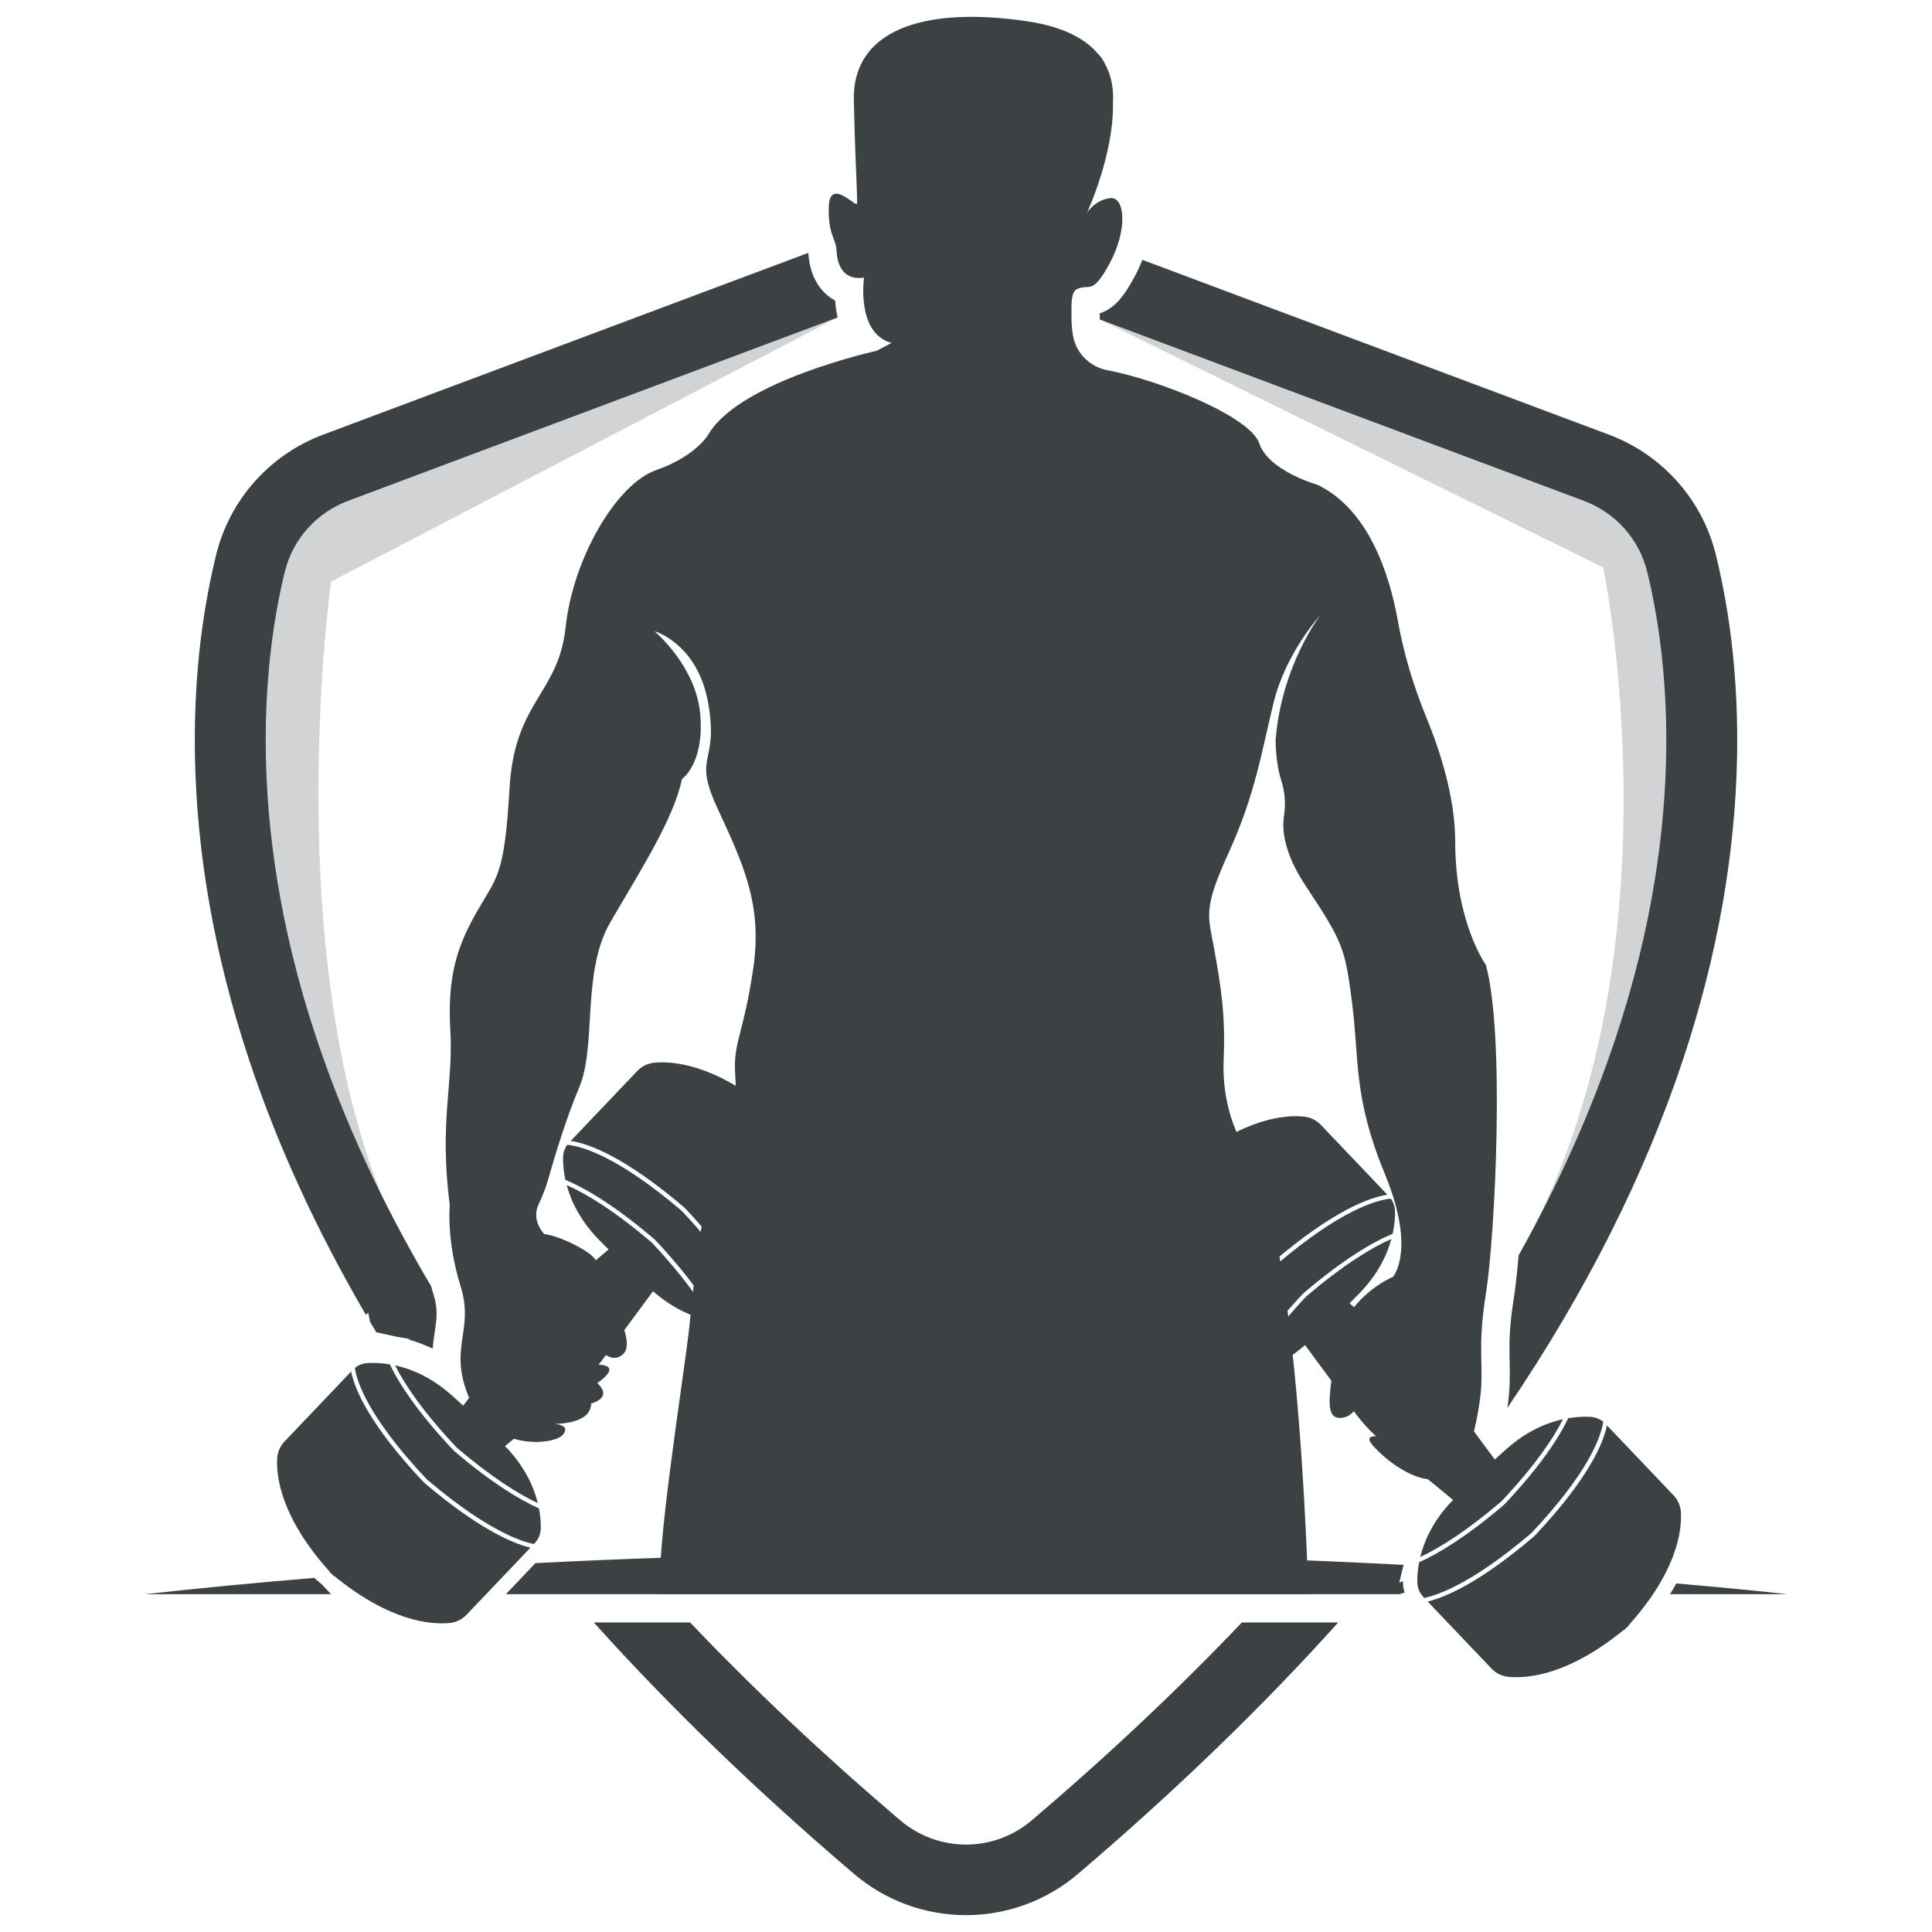
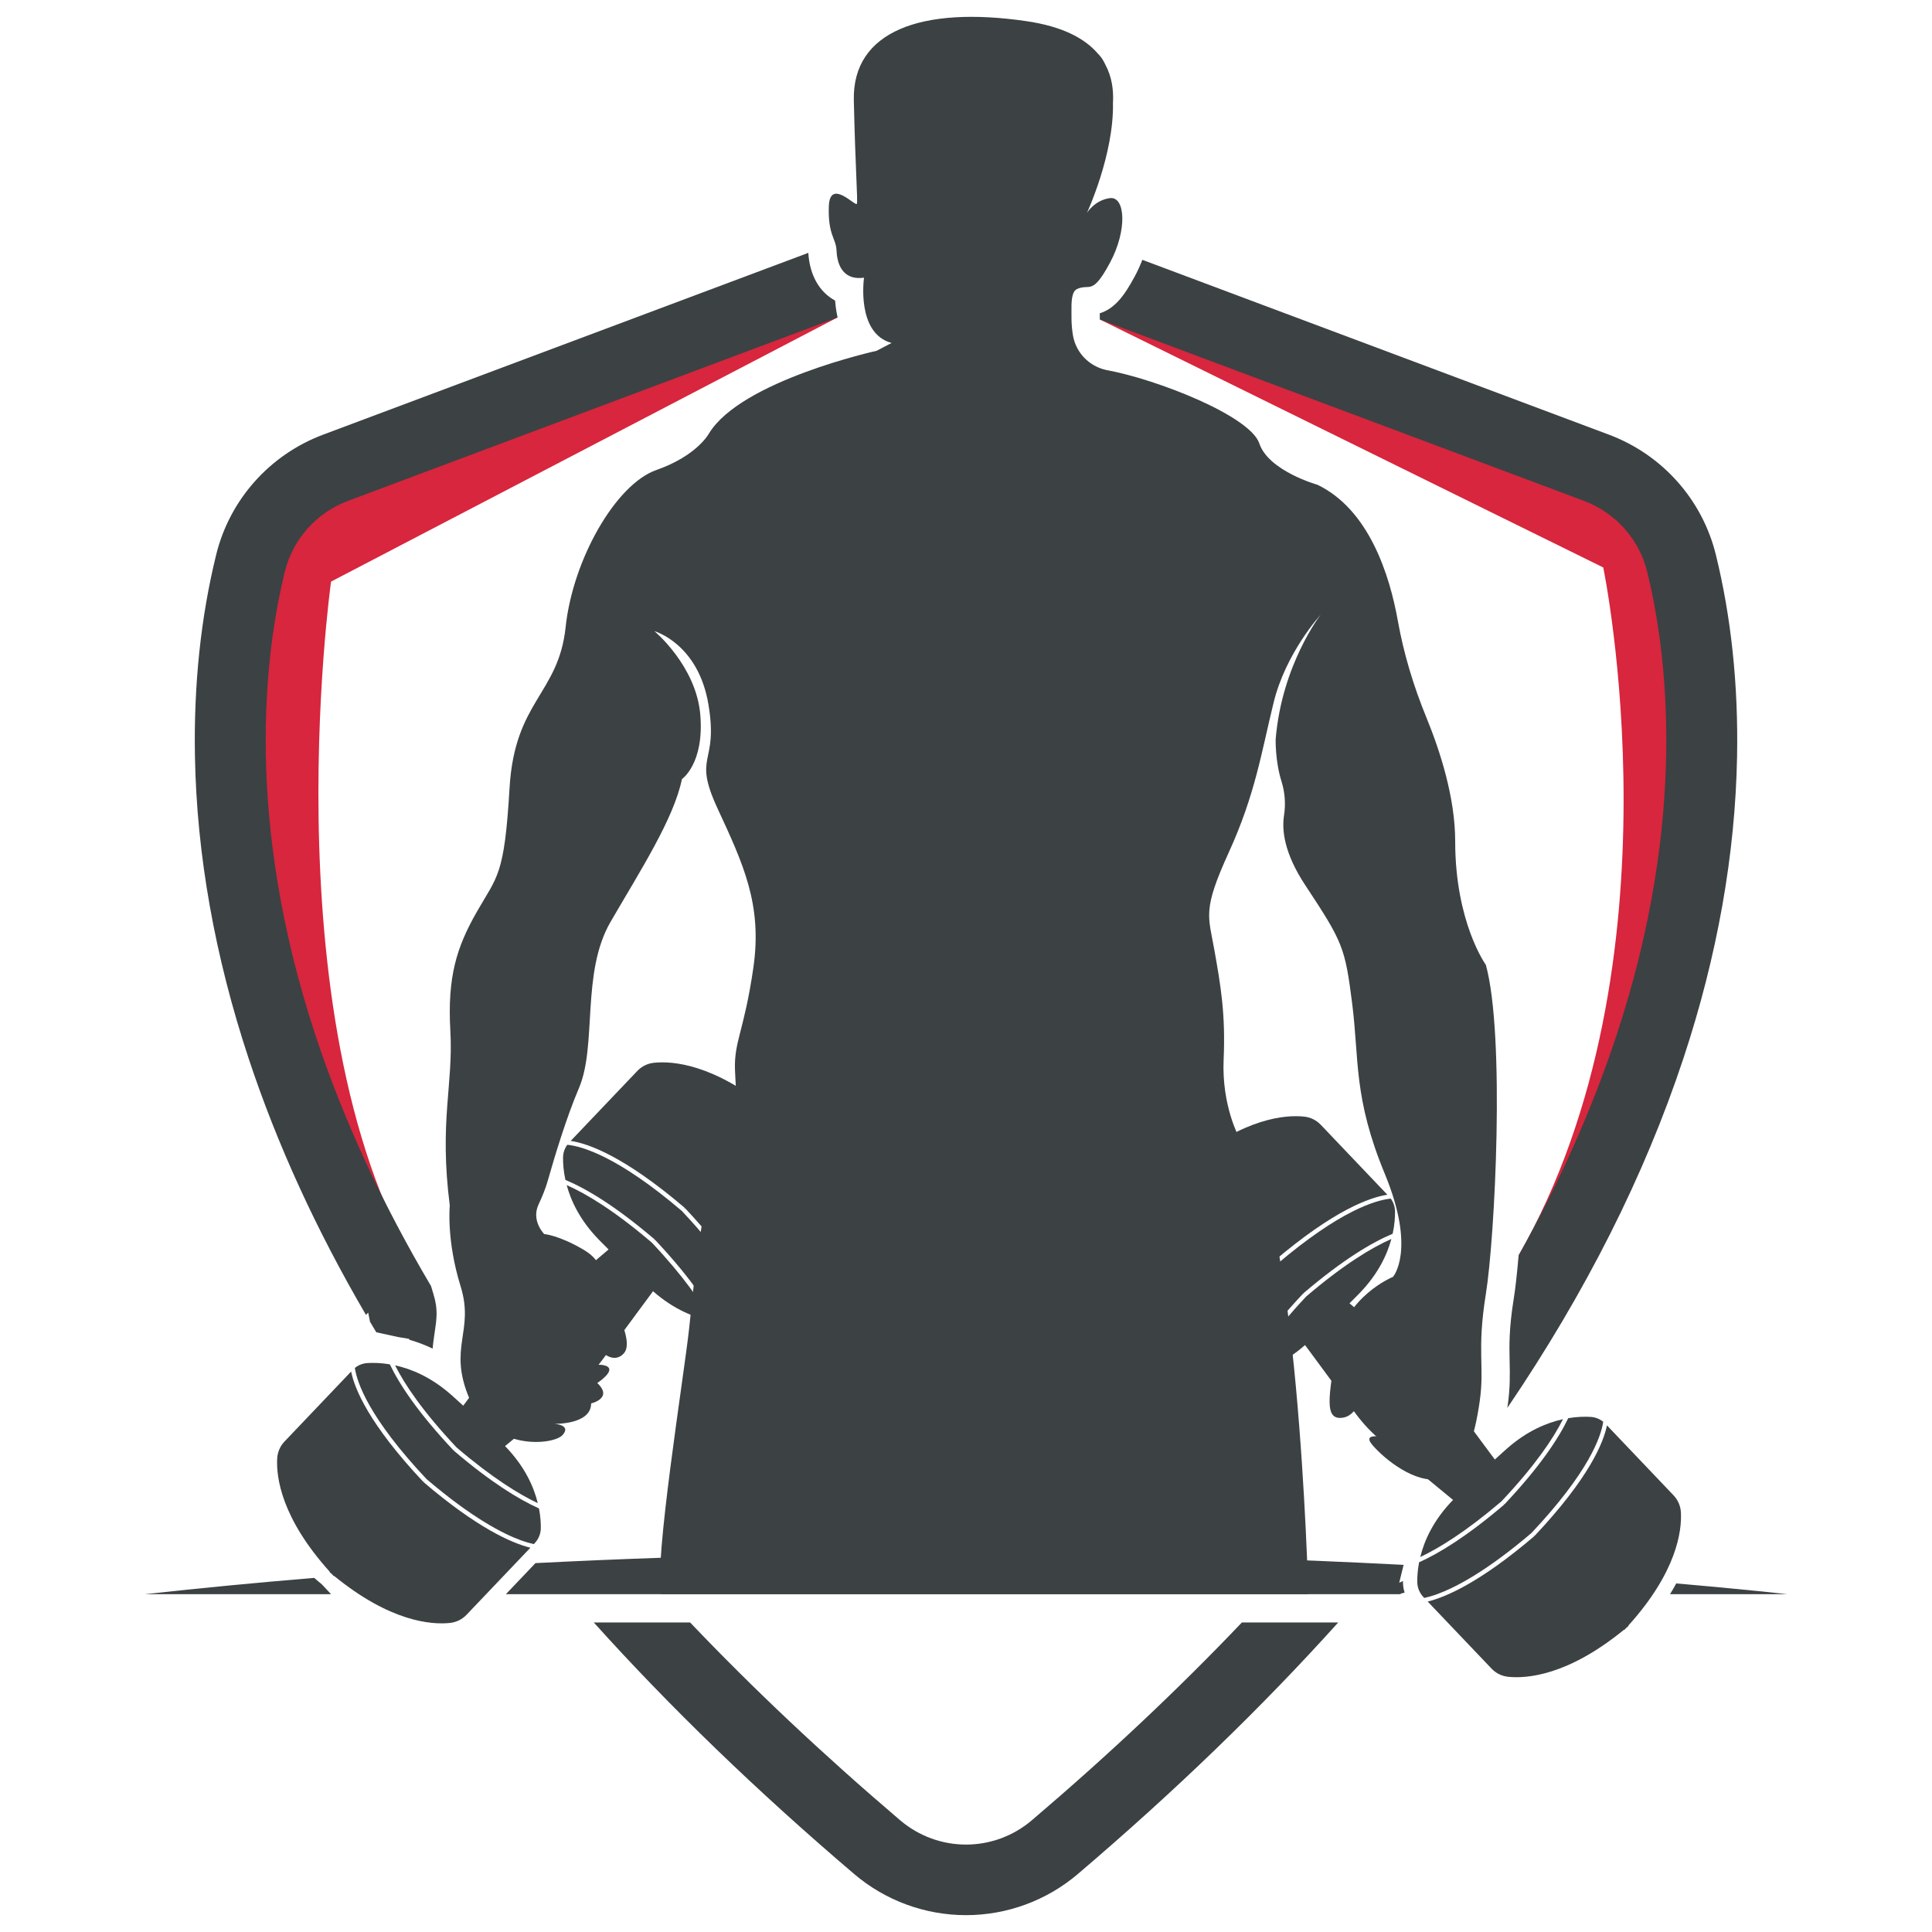
<svg xmlns="http://www.w3.org/2000/svg" id="Layer_1" version="1.1" viewBox="0 0 2000 2000">
  <defs>
    <style>
      .st0 {
        fill: #3c4144;
      }

      .st1 {
-         fill: #d1d3d4;
+         fill: #d7263d;
      }
    </style>
  </defs>
  <path class="st1" d="M867.08,328.6l-524.37,273.47s-68.03,483.9,106.09,738l-81.48-46.6s-229.91-629.16-80.51-771.94c0,0,489.87-201.35,508.17-208.67,18.3-7.32,72.09,15.74,72.09,15.74Z" />
  <path class="st1" d="M1138.51,330.7l521.16,256.73s85.4,410.27-87.61,712.17h45.94s256.96-474.21,84.9-785.39l-472.26-202.79-92.13,19.27Z" />
  <g>
    <g>
      <path class="st0" d="M674.74,1286.32c-38.97-33.24-67.84-50.56-88.1-59.49,4.47,16.53,13.92,36.6,33.24,56.43,3.99,4.1,7.3,7.49,10.01,10.27l-67.62,57.28c-9.48,8.03-18,17.12-25.4,27.09l-57.22,77.12c-3.23-2.85-7.39-6.53-12.67-11.19-20.75-18.32-41.26-26.77-57.99-30.43,9.92,19.8,28.63,47.79,63.74,85.08,37.07,31.62,64.82,48.54,84,57.59-4.16-17.01-13.56-38.18-33.92-59.09h0s73.57-60.64,73.57-60.64c10.24-8.44,19.41-18.11,27.3-28.79l52.34-70.87c21.77,19.12,43.25,27.4,60.36,30.71-9.98-18.72-28.24-45.61-61.64-81.08ZM479.61,1455.09l-.1.13-10.39-9.36s5.32,4.68,10.49,9.23ZM622,1285.28l8.05,8.11-.1.09c-4.16-4.29-7.95-8.19-7.95-8.19Z" />
      <path class="st0" d="M705.88,1253.61c-66.41-56.65-103.5-67.05-118.62-68.54-2.77,3.8-4.33,8.38-4.39,13.14-.08,5.75.38,13.77,2.45,23.23,20.95,8.76,51.16,26.44,92.37,61.6l-1.43,1.68,1.6-1.51c34.72,36.86,53.7,64.87,64.02,85.11,8.35,1.18,15.4,1.21,20.58.88,5.75-.36,11.15-2.89,15.12-7.07l.92-.97c-1.01-3.74-2.49-8.15-4.66-13.29-7.68-18.23-25.71-49.38-67.97-94.27Z" />
      <path class="st0" d="M797.11,1148.57l-.29.3c-58.1-47.5-100.56-50.66-119.77-48.7-6.59.67-12.73,3.66-17.3,8.46l-68.96,72.43c17.81,2.66,55.1,15.59,118.03,69.28l-1.43,1.68,1.6-1.51c49.59,52.65,67.09,87.26,73.07,106.93l66.1-69.42c4.57-4.8,7.26-11.07,7.6-17.69,1.01-19.28-4.22-61.53-54.51-117.23l.28-.3c-.79-.67-1.57-1.32-2.35-1.97-.69-.75-1.38-1.5-2.08-2.25Z" />
      <path class="st0" d="M440.08,1532.79l-1.6,1.51c-56.72-60.22-71.45-96.83-74.99-114.49l-68.96,72.43c-4.57,4.8-7.26,11.07-7.6,17.69-1.01,19.28,4.22,61.53,54.51,117.23l-.28.3c.79.67,1.57,1.32,2.35,1.97.69.75,1.38,1.5,2.08,2.25l.29-.3c58.1,47.5,100.56,50.66,119.77,48.7,6.59-.67,12.73-3.66,17.3-8.46l66.1-69.42c-19.94-5-55.36-20.78-110.38-67.73l1.43-1.68Z" />
      <path class="st0" d="M471.22,1500.08l-1.6,1.51c-37.14-39.44-56.28-68.75-66.06-89.24-9.55-1.6-17.59-1.67-23.32-1.31-4.74.3-9.24,2.07-12.9,5.03,2.23,15.03,14.43,51.56,74.27,115.12,46.91,40.01,78.9,56.49,97.49,63.27,5.24,1.91,9.72,3.17,13.5,4l.92-.97c3.97-4.17,6.24-9.69,6.32-15.45.07-5.19-.3-12.23-1.89-20.51-20.72-9.31-49.63-26.9-88.15-59.77l1.43-1.68Z" />
    </g>
    <g>
      <path class="st0" d="M1290.61,1423.13c17.11-3.31,38.59-11.59,60.36-30.71l52.34,70.87c7.89,10.68,17.05,20.35,27.3,28.79l73.57,60.64h0c-20.37,20.91-29.76,42.08-33.92,59.09,19.18-9.05,46.94-25.97,84-57.59,35.11-37.29,53.82-65.28,63.74-85.08-16.73,3.66-37.24,12.11-57.99,30.43-5.28,4.66-9.44,8.34-12.67,11.19l-57.22-77.12c-7.4-9.97-15.92-19.07-25.4-27.09l-67.62-57.28c2.71-2.78,6.02-6.17,10.01-10.27,19.32-19.83,28.76-39.9,33.24-56.43-20.26,8.94-49.13,26.25-88.1,59.49-33.4,35.47-51.66,62.36-61.64,81.08ZM1557.88,1501.6l-10.39,9.36-.1-.13c5.17-4.54,10.49-9.23,10.49-9.23ZM1397.04,1349.21l-.1-.09,8.05-8.11s-3.79,3.9-7.95,8.19Z" />
      <path class="st0" d="M1321.11,1309.35c66.41-56.65,103.5-67.05,118.62-68.54,2.77,3.8,4.33,8.38,4.39,13.14.08,5.75-.38,13.77-2.45,23.23-20.95,8.76-51.16,26.44-92.37,61.6l1.43,1.68-1.6-1.51c-34.72,36.86-53.7,64.87-64.02,85.11-8.35,1.18-15.4,1.21-20.58.88-5.75-.36-11.15-2.89-15.12-7.07l-.92-.97c1.01-3.74,2.49-8.15,4.66-13.29,7.68-18.23,25.71-49.38,67.97-94.27Z" />
      <path class="st0" d="M1229.88,1204.3l.29.3c58.1-47.5,100.56-50.66,119.77-48.7,6.59.67,12.73,3.66,17.3,8.46l68.96,72.43c-17.81,2.66-55.1,15.59-118.03,69.28l1.43,1.68-1.6-1.51c-49.59,52.65-67.09,87.26-73.07,106.93l-66.1-69.42c-4.57-4.8-7.26-11.07-7.6-17.69-1.01-19.28,4.22-61.53,54.51-117.23l-.28-.3c.79-.67,1.57-1.32,2.35-1.97.69-.75,1.38-1.5,2.08-2.25Z" />
      <path class="st0" d="M1586.92,1588.53l1.6,1.51c56.72-60.22,71.45-96.83,74.99-114.49l68.96,72.43c4.57,4.8,7.26,11.07,7.6,17.69,1.01,19.28-4.22,61.53-54.51,117.23l.28.3c-.79.67-1.57,1.32-2.35,1.97-.69.75-1.38,1.5-2.08,2.25l-.29-.3c-58.1,47.5-100.56,50.66-119.77,48.7-6.59-.67-12.73-3.66-17.3-8.46l-66.1-69.42c19.94-5,55.36-20.78,110.38-67.73l-1.43-1.68Z" />
      <path class="st0" d="M1555.78,1555.82l1.6,1.51c37.14-39.44,56.28-68.75,66.06-89.24,9.55-1.6,17.59-1.67,23.32-1.31,4.74.3,9.24,2.07,12.9,5.03-2.23,15.03-14.43,51.56-74.27,115.12-46.91,40.01-78.9,56.49-97.49,63.27-5.24,1.91-9.72,3.17-13.5,4l-.92-.97c-3.97-4.17-6.24-9.69-6.32-15.45-.07-5.19.3-12.23,1.89-20.51,20.72-9.31,49.63-26.9,88.15-59.77l-1.43-1.68Z" />
    </g>
    <path class="st0" d="M1538.09,998.72s-31.68-43.83-31.68-127.78c0-45-15.47-93.19-29.83-128.22-13.23-32.27-23.4-65.74-29.54-100.07-8.45-47.24-29.73-115.06-83.19-140.8,0,0-50.69-14.26-60.19-42.77-9.5-28.51-106.13-66.53-158.41-76.04,0,0-.02,0-.06-.01-17.81-3.87-31.64-18.18-34.53-36.18-.76-4.7-1.26-9.74-1.43-15.14.01-2.4-.02-4.87-.05-7.31h0c-.14-11.51-.12-22.63,5.97-25.31,13.2-5.81,15.31,7.39,33.79-26.93,18.48-34.32,15.84-69.17,0-67.06-15.84,2.11-23.76,15.31-23.76,15.31,0,0,28.03-60.22,26.96-113.85.79-13.2-1.09-27.11-7.99-39.87h0c-2.14-4.76-4.88-8.6-8.1-11.69-13.29-15.28-36.17-27.67-73.7-33.13-108.77-15.84-180.06,10.56-178.47,81.84,1.58,71.28,4.22,103.49,3.17,107.19-1.06,3.7-27.99-26.93-29.04,2.64-1.06,29.57,7.39,33.27,7.92,45.41.53,12.14,4.75,31.68,28.51,28.51,0,0-8.45,57.55,28.51,67.59l-15.56,8.11s-140.18,30.89-173.45,85.54c0,0-12.17,23.04-54.41,37.83-42.24,14.78-86.6,92.93-93.99,162.63-7.39,69.7-52.8,76.04-58.08,166.86-5.28,90.82-12.67,90.82-33.79,127.78-21.12,36.96-30.63,67.59-27.46,123.56,3.17,55.97-11.75,92.93-.6,180.58,0,0-3.63,35.91,11.16,83.43,14.78,47.52-13.73,63.36,9.5,117.22,23.23,53.86,86.6,47.52,96.1,36.96,9.5-10.56-8.45-11.62-8.45-11.62,0,0,38.02,1.06,38.02-21.12,0,0,23.23-5.28,6.34-21.12,0,0,21.12-13.73,8.45-17.95-12.67-4.22-26.4,8.45-39.07-11.62-12.67-20.06-21.12-28.51-11.62-36.96,9.5-8.45,19.01-19.01,26.4,2.11,7.39,21.12,28.51,49.63,43.3,33.79,7.84-8.4-.35-30.14-9.77-48.73-6.66-13.14-12.49-26.78-15.9-41.12-1.19-5.02-5.39-11.34-16.57-17.87-25.35-14.78-40.13-15.84-40.13-15.84,0,0-13.75-13.75-5.86-30.62,3.77-8.08,7.19-16.32,9.62-24.9,6.6-23.3,19.13-65.1,32.15-95.49,19.01-44.35,2.11-119.33,32.74-172.14,30.63-52.8,65.47-106.66,73.92-147.85,0,0,23.23-15.84,19.01-66.53-4.22-50.69-47.52-86.6-47.52-86.6,0,0,45.41,12.67,55.97,76.04,10.56,63.36-16.9,50.69,9.5,107.72,26.4,57.03,46.47,99.27,36.96,164.74-9.5,65.47-20.06,76.04-19.01,105.6,1.06,29.57,6.34,59.14-13.73,89.76-20.07,30.63-28.51,129.89-33.79,178.47-5.28,48.58-36.73,242.89-28.93,274.57h669.95s-10.56-417.14-71.81-473.11c0,0-17.95-32.74-15.84-80.26,2.11-47.52-3.17-77.09-9.5-113-6.34-35.91-12.67-41.19,14.78-101.38,27.46-60.19,33.79-103.49,46.47-155.24,12.67-51.75,48.58-90.82,48.58-90.82,0,0-40.13,51.75-46.47,128.84,0,0-.61,22.5,6.02,43.51,3.63,11.51,4.48,23.67,2.61,35.59-2.27,14.54-.08,38.51,21.99,71.91,39.07,59.14,41.19,64.42,48.58,122.5,7.39,58.08,1.06,97.16,33.79,176.36,32.74,79.2,8.45,106.66,8.45,106.66,0,0-49.63,20.06-58.08,71.81-8.45,51.75-13.73,77.09,6.34,73.92,6.71-1.06,11.65-6.03,15.57-12.79,2.83,2.52,6.1,4.25,8.96,5.4,3.98,1.61,7.15,2.11,7.15,2.11,0,0-22.18,1.06-9.5,10.56,12.67,9.5,23.23,15.84,23.23,15.84,0,0-27.46-7.39-14.78,7.39,12.67,14.78,44.35,40.13,69.7,34.85,25.35-5.28,35.91-43.3,41.19-80.26,5.28-36.96-3.17-51.75,6.34-110.88,9.5-59.14,20.07-268.24,0-341.1ZM1432.49,1442.26c-3.46-1.98-11.74-4.48-19.15-5.15,3.43-10.17,6.18-20.66,9.65-27.59,8.45-16.9,27.9-9.5,27.68,4.22-.22,13.73-10.78,32.74-18.17,28.51Z" />
    <g>
      <path class="st0" d="M1728.81,1650.3h121.32s-41.23-4.77-114.9-11.13c-1.95,3.62-4.09,7.33-6.42,11.13Z" />
      <path class="st0" d="M334.76,1641.81c-.51-.54-1-1.08-1.5-1.62-.56-.47-1.12-.94-1.69-1.42l-6.32-5.35c-58.11,4.82-116.65,10.41-175.38,16.89h192.84l-7.95-8.5Z" />
      <path class="st0" d="M523.69,1650.3h926.55l-.53-.55,4.34-1.09c-1.07-3.43-1.66-7.02-1.71-10.69,0-.44.02-.89.02-1.33l-3.9,1.84,4.54-18.54c-234.33-12.11-552.37-19.48-898.7-1.8l-30.62,32.16Z" />
    </g>
  </g>
  <g>
    <path class="st0" d="M257.39,1095.72c29.42,88.84,69.98,177.4,121.47,265.47l2.28-2.4,1.9,9.5c2.14,3.62,4.3,7.25,6.48,10.87l22.31,4.88,11.59,1.94.47.98c8.2,2.32,16.21,5.37,24,9.12.5-6.2,1.35-11.89,2.14-17.23,2.04-13.66,3.51-23.53-1.23-38.78-.91-2.92-1.75-5.8-2.54-8.64-50.89-86-90.75-172.33-119.37-258.74-75.06-226.61-52.27-398.62-32-480.99,8.27-33.6,32.71-60.97,65.39-73.21l506.8-189.9c-1.32-5.83-2.15-11.72-2.57-17.45-16.12-8.62-26.34-26.15-27.75-49.38l-502.17,188.16c-55.33,20.73-96.75,67.19-110.8,124.28-15.91,64.67-23.31,134.83-21.99,208.54,1.82,101.82,20.53,207.11,55.59,312.97Z" />
    <path class="st0" d="M1174.73,286.05c-10.95,20.34-20.75,33.36-36.26,38.28v.49c.03,1.97.05,3.94.05,5.88l501.21,187.8h0c32.68,12.25,57.13,39.61,65.39,73.21,20.26,82.36,43.06,254.37-32,480.99-25.09,75.76-58.83,151.44-101.05,226.9-1.64,19-3.39,34.56-5.05,44.87-5.01,31.14-4.62,48.37-4.25,65.02.29,13.33.6,27.12-2,45.35-.12.87-.27,1.78-.41,2.66,81.19-119.7,142.09-240.5,182.27-361.79,35.06-105.85,53.77-211.15,55.59-312.97,1.32-73.7-6.08-143.87-21.99-208.54-14.05-57.09-55.47-103.55-110.8-124.28l-482.89-180.94c-2.2,5.72-4.77,11.43-7.8,17.05Z" />
    <path class="st0" d="M1384.38,1679.59h-98.81c-65.35,68.68-137.8,136.93-217.27,204.63-39.57,33.71-97.02,33.71-136.6,0-79.47-67.7-151.91-135.95-217.27-204.63h-99.73c78.88,87.68,168.78,174.55,269.52,260.37,32.25,27.47,73.37,42.6,115.78,42.6s83.53-15.13,115.78-42.6c100.75-85.82,190.64-172.69,269.52-260.37h-.92Z" />
  </g>
</svg>
